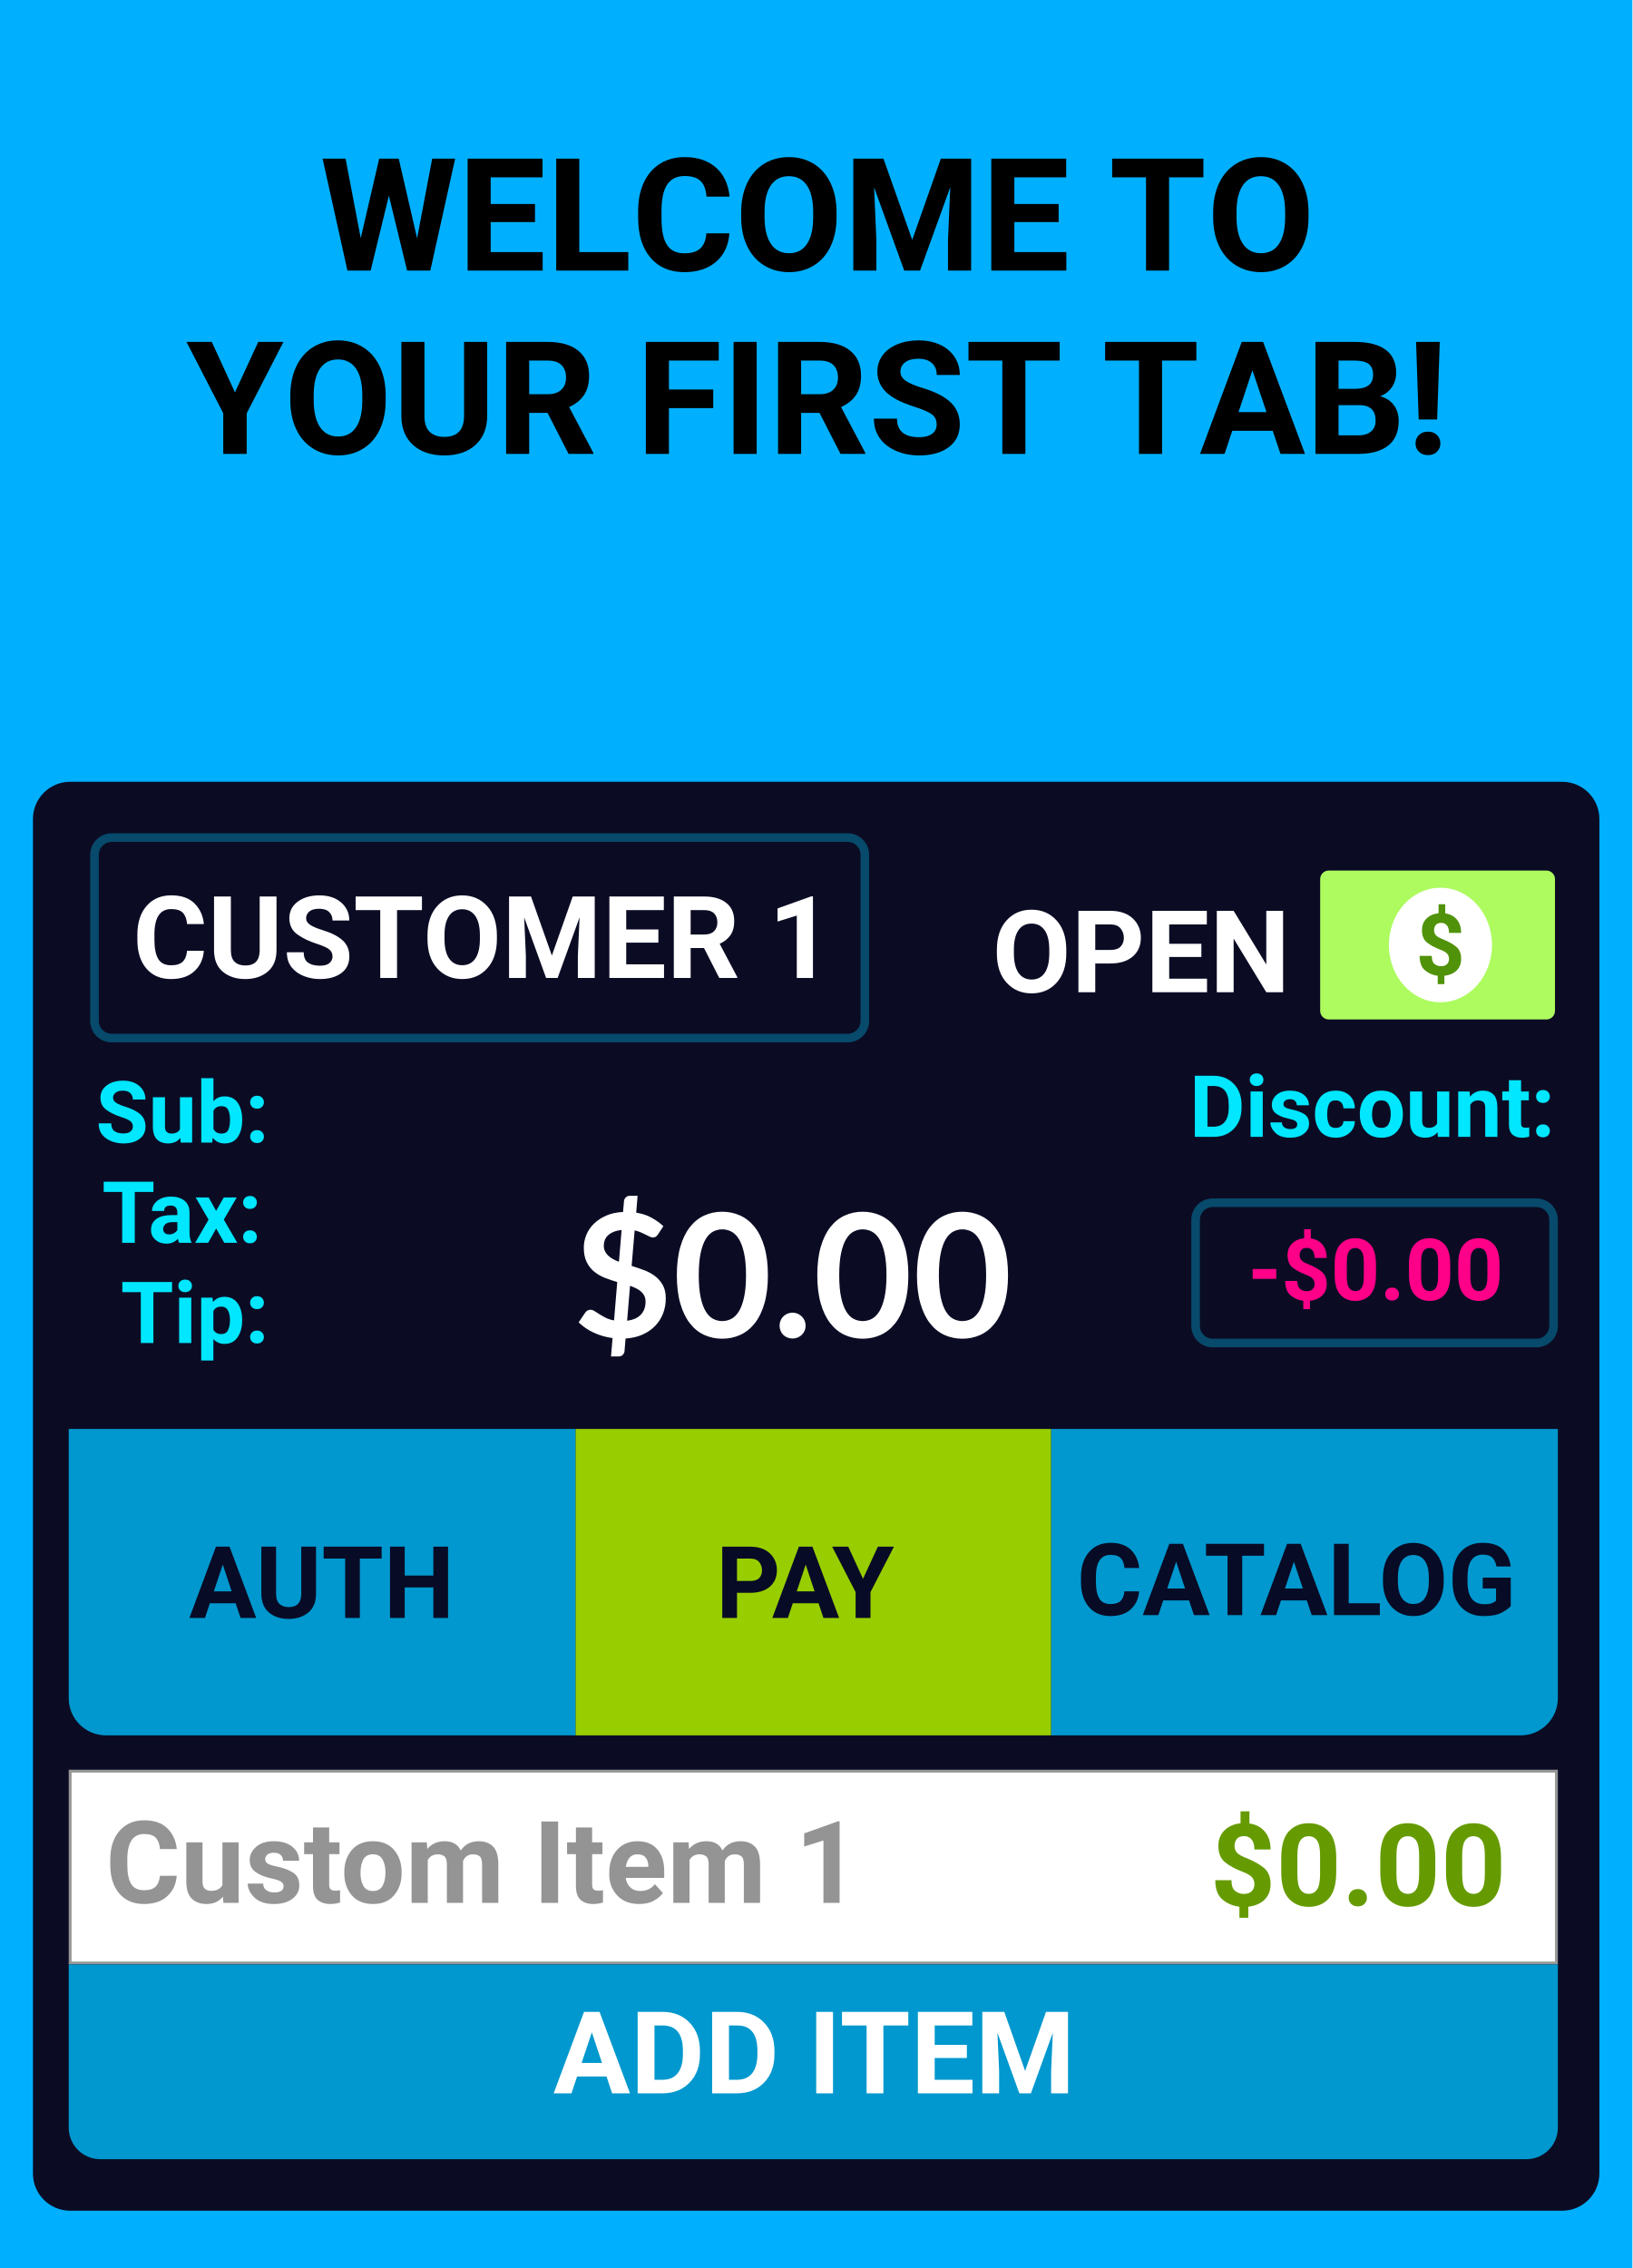
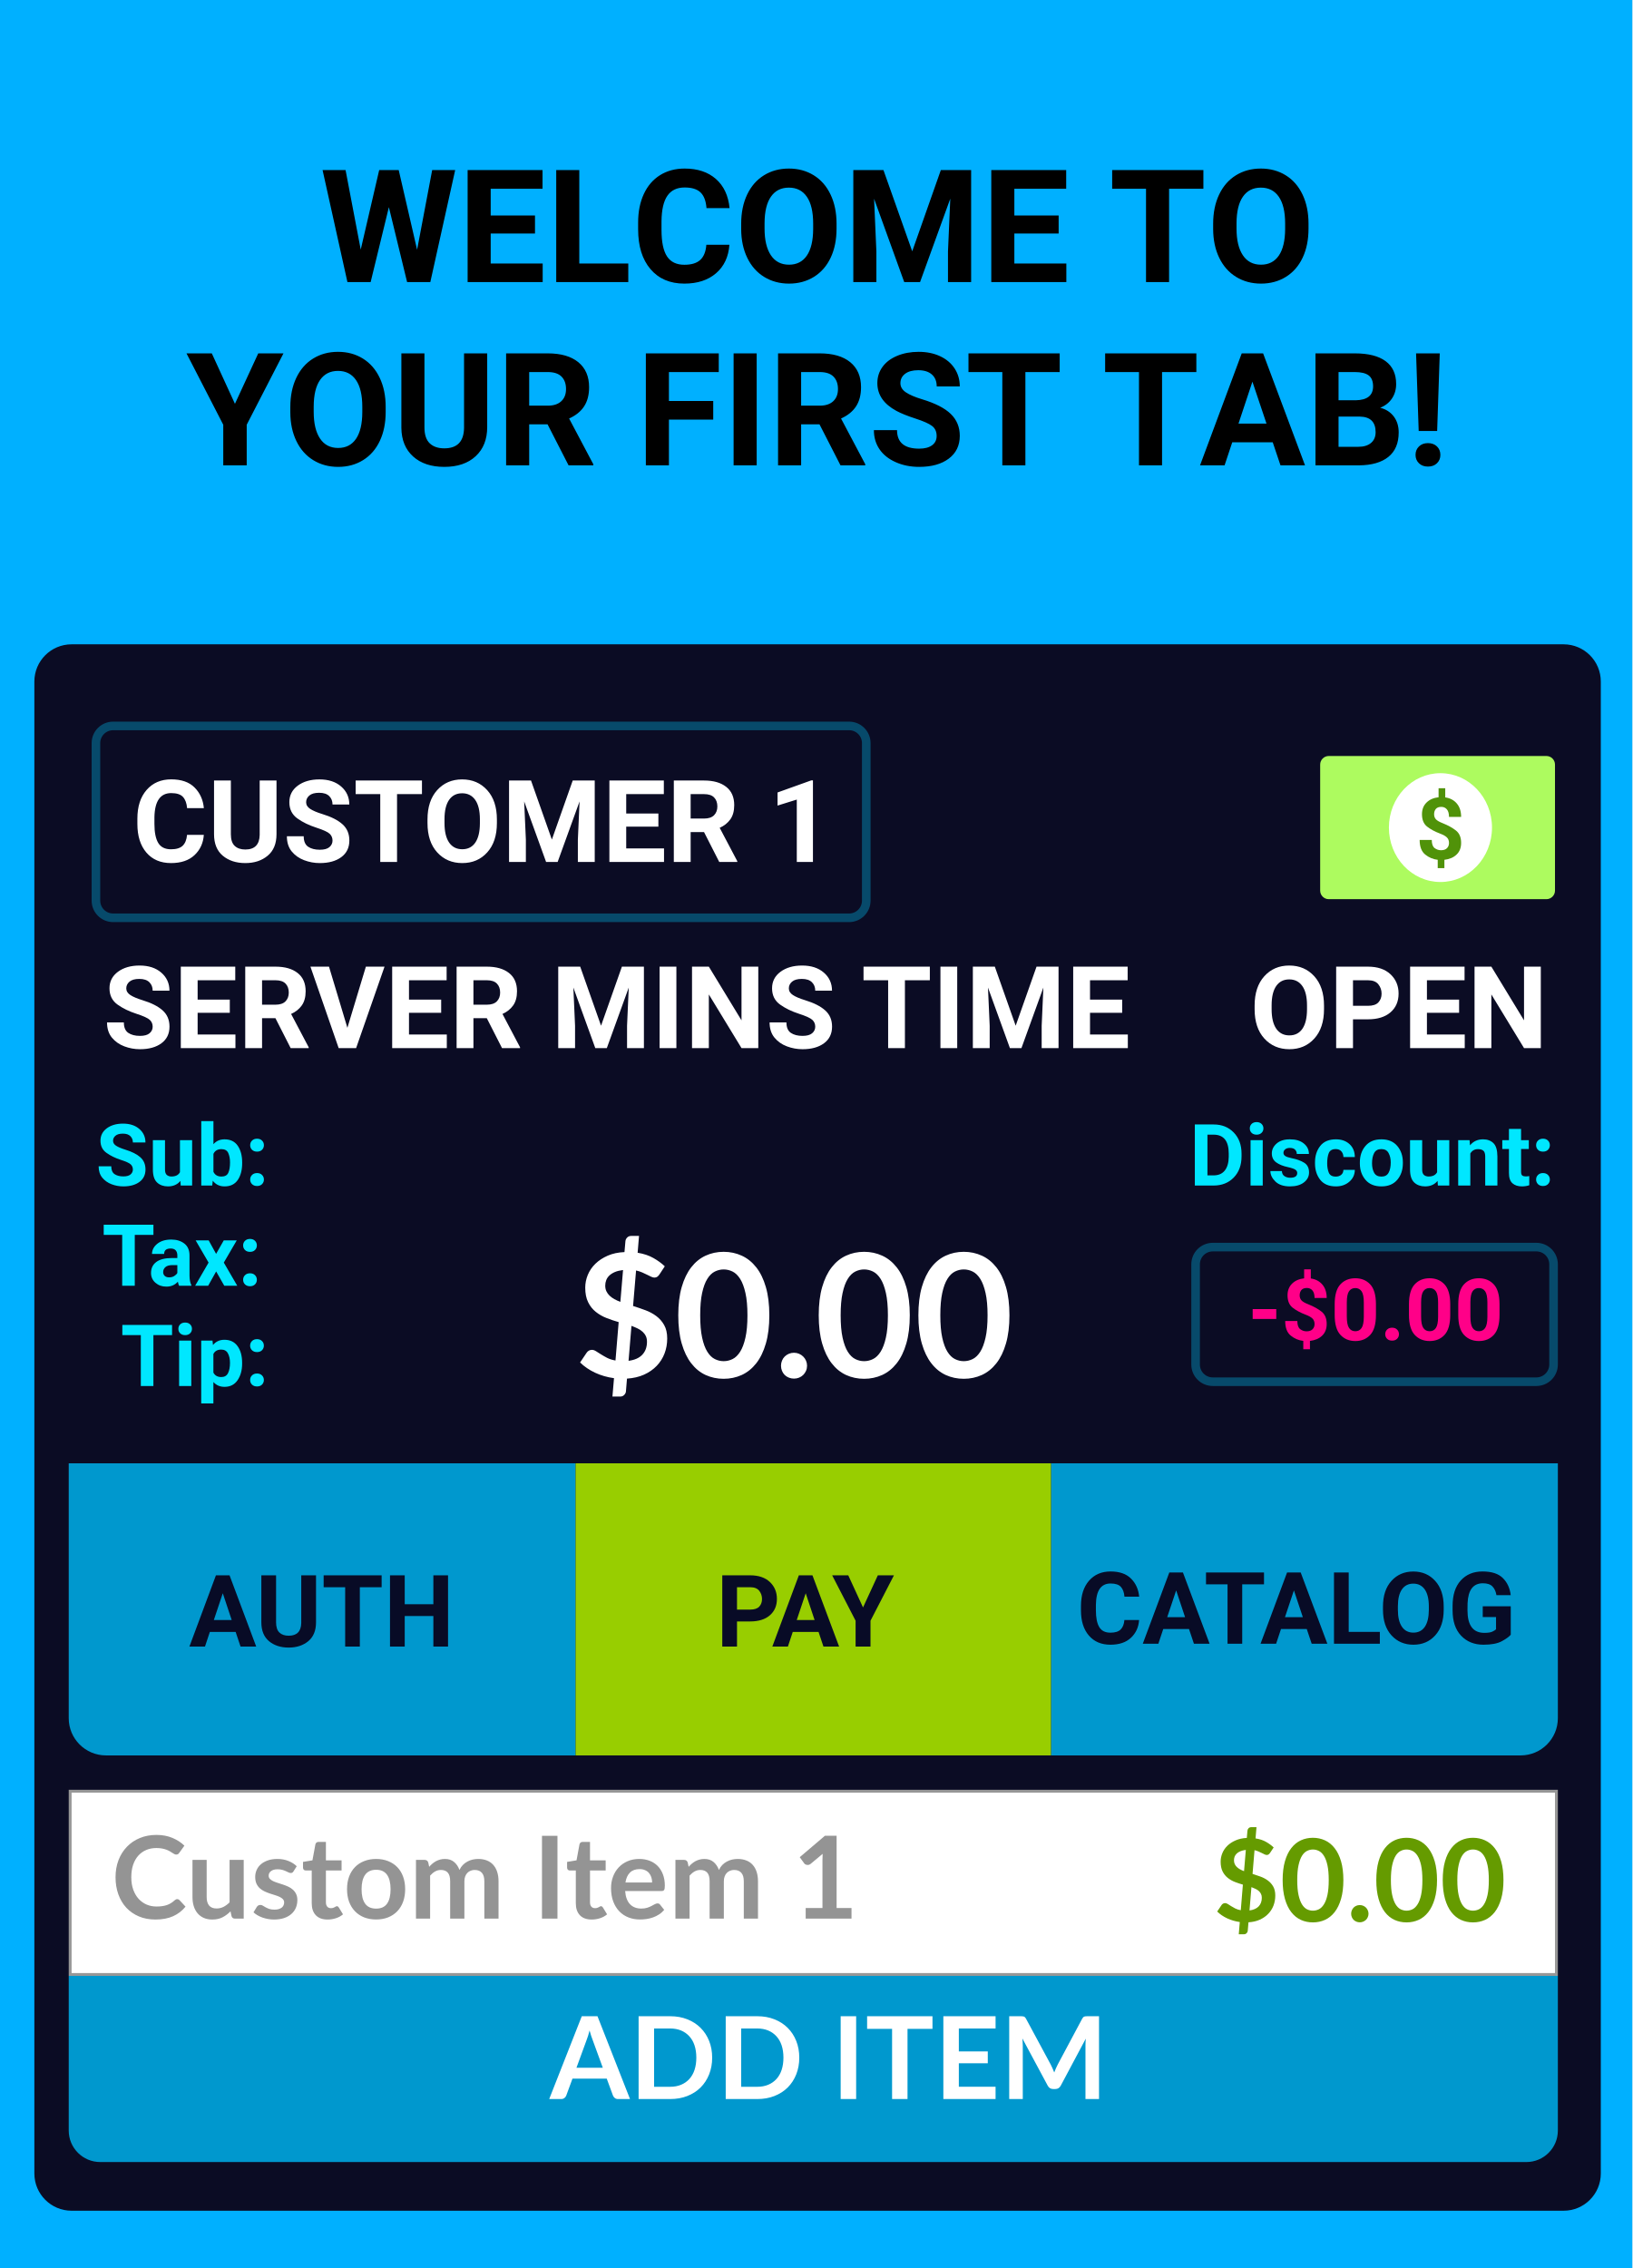
<svg xmlns="http://www.w3.org/2000/svg" width="570px" height="792px" viewBox="0 0 570 792" version="1.1">
  <g id="create_1_en-copy" stroke="none" stroke-width="1" fill="none" fill-rule="evenodd">
    <rect fill="#00B0FF" x="0" y="0" width="570" height="792" />
-     <path d="M145.65,83.221 L150.914,55.398 L158.944,55.398 L150.269,94.5 L142.159,94.5 L135.794,68.343 L129.429,94.5 L121.319,94.5 L112.645,55.398 L120.675,55.398 L125.965,83.167 L132.41,55.398 L139.232,55.398 L145.65,83.221 Z M186.82,77.554 L171.351,77.554 L171.351,88.028 L189.505,88.028 L189.505,94.5 L163.294,94.5 L163.294,55.398 L189.451,55.398 L189.451,61.924 L171.351,61.924 L171.351,71.243 L186.82,71.243 L186.82,77.554 Z M202.288,88.028 L219.395,88.028 L219.395,94.5 L194.232,94.5 L194.232,55.398 L202.288,55.398 L202.288,88.028 Z M254.71,81.475 C254.406,85.682 252.853,88.995 250.051,91.412 C247.249,93.829 243.556,95.037 238.973,95.037 C233.96,95.037 230.017,93.35 227.143,89.975 C224.27,86.6 222.833,81.967 222.833,76.077 L222.833,73.687 C222.833,69.927 223.495,66.615 224.82,63.75 C226.145,60.886 228.038,58.688 230.5,57.157 C232.962,55.627 235.822,54.861 239.08,54.861 C243.592,54.861 247.226,56.07 249.984,58.487 C252.741,60.904 254.334,64.297 254.764,68.665 L246.707,68.665 C246.51,66.141 245.808,64.31 244.599,63.173 C243.391,62.036 241.551,61.468 239.08,61.468 C236.395,61.468 234.385,62.43 233.051,64.355 C231.717,66.279 231.033,69.265 230.997,73.311 L230.997,76.265 C230.997,80.49 231.637,83.579 232.917,85.53 C234.197,87.482 236.216,88.458 238.973,88.458 C241.462,88.458 243.319,87.889 244.545,86.752 C245.772,85.615 246.475,83.856 246.654,81.475 L254.71,81.475 Z M292.12,75.835 C292.12,79.685 291.44,83.06 290.079,85.96 C288.718,88.86 286.771,91.098 284.238,92.674 C281.704,94.249 278.8,95.037 275.523,95.037 C272.283,95.037 269.391,94.258 266.849,92.701 C264.307,91.143 262.337,88.919 260.941,86.027 C259.544,83.136 258.837,79.81 258.819,76.05 L258.819,74.117 C258.819,70.267 259.513,66.879 260.9,63.952 C262.288,61.025 264.248,58.778 266.782,57.211 C269.315,55.645 272.211,54.861 275.469,54.861 C278.728,54.861 281.624,55.645 284.157,57.211 C286.691,58.778 288.651,61.025 290.039,63.952 C291.426,66.879 292.12,70.258 292.12,74.09 L292.12,75.835 Z M283.956,74.063 C283.956,69.963 283.222,66.848 281.754,64.717 C280.286,62.587 278.191,61.521 275.469,61.521 C272.766,61.521 270.68,62.573 269.212,64.677 C267.744,66.781 267.001,69.865 266.983,73.929 L266.983,75.835 C266.983,79.828 267.717,82.925 269.185,85.127 C270.653,87.33 272.766,88.431 275.523,88.431 C278.227,88.431 280.303,87.37 281.754,85.248 C283.204,83.127 283.938,80.034 283.956,75.97 L283.956,74.063 Z M308.502,55.398 L318.546,83.758 L328.536,55.398 L339.117,55.398 L339.117,94.5 L331.033,94.5 L331.033,83.812 L331.839,65.362 L321.285,94.5 L315.753,94.5 L305.225,65.389 L306.031,83.812 L306.031,94.5 L297.974,94.5 L297.974,55.398 L308.502,55.398 Z M369.678,77.554 L354.21,77.554 L354.21,88.028 L372.364,88.028 L372.364,94.5 L346.153,94.5 L346.153,55.398 L372.31,55.398 L372.31,61.924 L354.21,61.924 L354.21,71.243 L369.678,71.243 L369.678,77.554 Z M420.22,61.924 L408.243,61.924 L408.243,94.5 L400.186,94.5 L400.186,61.924 L388.37,61.924 L388.37,55.398 L420.22,55.398 L420.22,61.924 Z M456.932,75.835 C456.932,79.685 456.252,83.06 454.891,85.96 C453.53,88.86 451.583,91.098 449.05,92.674 C446.516,94.249 443.612,95.037 440.335,95.037 C437.095,95.037 434.203,94.258 431.661,92.701 C429.119,91.143 427.149,88.919 425.753,86.027 C424.356,83.136 423.649,79.81 423.631,76.05 L423.631,74.117 C423.631,70.267 424.325,66.879 425.712,63.952 C427.1,61.025 429.06,58.778 431.594,57.211 C434.127,55.645 437.023,54.861 440.281,54.861 C443.54,54.861 446.436,55.645 448.969,57.211 C451.503,58.778 453.463,61.025 454.851,63.952 C456.238,66.879 456.932,70.258 456.932,74.09 L456.932,75.835 Z M448.768,74.063 C448.768,69.963 448.034,66.848 446.566,64.717 C445.098,62.587 443.003,61.521 440.281,61.521 C437.578,61.521 435.492,62.573 434.024,64.677 C432.556,66.781 431.813,69.865 431.795,73.929 L431.795,75.835 C431.795,79.828 432.529,82.925 433.997,85.127 C435.465,87.33 437.578,88.431 440.335,88.431 C443.039,88.431 445.115,87.37 446.566,85.248 C448.016,83.127 448.75,80.034 448.768,75.97 L448.768,74.063 Z M82.043,137.016 L90.18,119.398 L98.989,119.398 L86.152,144.32 L86.152,158.5 L77.961,158.5 L77.961,144.32 L65.124,119.398 L73.959,119.398 L82.043,137.016 Z M134.68,139.835 C134.68,143.685 133.999,147.06 132.639,149.96 C131.278,152.86 129.331,155.098 126.798,156.674 C124.264,158.249 121.359,159.037 118.083,159.037 C114.842,159.037 111.951,158.258 109.409,156.701 C106.866,155.143 104.897,152.919 103.5,150.027 C102.104,147.136 101.397,143.81 101.379,140.05 L101.379,138.117 C101.379,134.267 102.073,130.879 103.46,127.952 C104.848,125.025 106.808,122.778 109.342,121.211 C111.875,119.645 114.771,118.861 118.029,118.861 C121.288,118.861 124.184,119.645 126.717,121.211 C129.25,122.778 131.211,125.025 132.598,127.952 C133.986,130.879 134.68,134.258 134.68,138.09 L134.68,139.835 Z M126.516,138.063 C126.516,133.963 125.782,130.848 124.313,128.717 C122.845,126.587 120.751,125.521 118.029,125.521 C115.326,125.521 113.24,126.573 111.772,128.677 C110.304,130.781 109.561,133.865 109.543,137.929 L109.543,139.835 C109.543,143.828 110.277,146.925 111.745,149.127 C113.213,151.33 115.326,152.431 118.083,152.431 C120.786,152.431 122.863,151.37 124.313,149.248 C125.764,147.127 126.498,144.034 126.516,139.97 L126.516,138.063 Z M170.129,119.398 L170.129,145.153 C170.129,149.432 168.791,152.816 166.114,155.304 C163.437,157.793 159.781,159.037 155.144,159.037 C150.578,159.037 146.953,157.829 144.267,155.412 C141.582,152.995 140.212,149.674 140.158,145.448 L140.158,119.398 L148.215,119.398 L148.215,145.207 C148.215,147.767 148.828,149.633 150.054,150.806 C151.281,151.979 152.977,152.565 155.144,152.565 C159.673,152.565 161.974,150.184 162.045,145.421 L162.045,119.398 L170.129,119.398 Z M191.21,144.186 L184.792,144.186 L184.792,158.5 L176.735,158.5 L176.735,119.398 L191.264,119.398 C195.883,119.398 199.446,120.428 201.953,122.487 C204.459,124.546 205.712,127.455 205.712,131.215 C205.712,133.882 205.135,136.107 203.98,137.888 C202.825,139.67 201.075,141.089 198.73,142.145 L207.189,158.124 L207.189,158.5 L198.542,158.5 L191.21,144.186 Z M184.792,137.66 L191.291,137.66 C193.314,137.66 194.881,137.145 195.991,136.116 C197.101,135.087 197.656,133.668 197.656,131.859 C197.656,130.015 197.132,128.565 196.085,127.509 C195.037,126.452 193.431,125.924 191.264,125.924 L184.792,125.924 L184.792,137.66 Z M249.057,142.521 L233.588,142.521 L233.588,158.5 L225.532,158.5 L225.532,119.398 L250.991,119.398 L250.991,125.924 L233.588,125.924 L233.588,136.022 L249.057,136.022 L249.057,142.521 Z M264.23,158.5 L256.174,158.5 L256.174,119.398 L264.23,119.398 L264.23,158.5 Z M286.171,144.186 L279.753,144.186 L279.753,158.5 L271.696,158.5 L271.696,119.398 L286.225,119.398 C290.844,119.398 294.407,120.428 296.914,122.487 C299.42,124.546 300.673,127.455 300.673,131.215 C300.673,133.882 300.096,136.107 298.941,137.888 C297.786,139.67 296.036,141.089 293.691,142.145 L302.15,158.124 L302.15,158.5 L293.503,158.5 L286.171,144.186 Z M279.753,137.66 L286.252,137.66 C288.275,137.66 289.842,137.145 290.952,136.116 C292.062,135.087 292.617,133.668 292.617,131.859 C292.617,130.015 292.093,128.565 291.046,127.509 C289.998,126.452 288.391,125.924 286.225,125.924 L279.753,125.924 L279.753,137.66 Z M327.072,148.241 C327.072,146.719 326.535,145.551 325.461,144.737 C324.387,143.922 322.453,143.063 319.66,142.158 C316.867,141.254 314.656,140.364 313.027,139.486 C308.587,137.087 306.367,133.856 306.367,129.792 C306.367,127.679 306.962,125.795 308.153,124.138 C309.343,122.482 311.053,121.189 313.282,120.258 C315.511,119.327 318.013,118.861 320.788,118.861 C323.581,118.861 326.07,119.367 328.254,120.379 C330.438,121.39 332.135,122.818 333.343,124.662 C334.552,126.506 335.156,128.601 335.156,130.946 L327.099,130.946 C327.099,129.156 326.535,127.764 325.407,126.77 C324.279,125.777 322.695,125.28 320.654,125.28 C318.684,125.28 317.154,125.696 316.062,126.529 C314.969,127.361 314.423,128.458 314.423,129.818 C314.423,131.09 315.063,132.155 316.344,133.014 C317.624,133.874 319.508,134.679 321.997,135.431 C326.58,136.81 329.919,138.52 332.014,140.561 C334.108,142.602 335.156,145.144 335.156,148.188 C335.156,151.571 333.876,154.225 331.315,156.15 C328.755,158.075 325.309,159.037 320.976,159.037 C317.968,159.037 315.229,158.487 312.758,157.385 C310.288,156.284 308.403,154.776 307.105,152.86 C305.807,150.945 305.158,148.725 305.158,146.2 L313.242,146.2 C313.242,150.515 315.82,152.672 320.976,152.672 C322.892,152.672 324.387,152.283 325.461,151.504 C326.535,150.725 327.072,149.638 327.072,148.241 Z M370.041,125.924 L358.063,125.924 L358.063,158.5 L350.007,158.5 L350.007,125.924 L338.19,125.924 L338.19,119.398 L370.041,119.398 L370.041,125.924 Z M417.763,125.924 L405.786,125.924 L405.786,158.5 L397.729,158.5 L397.729,125.924 L385.913,125.924 L385.913,119.398 L417.763,119.398 L417.763,125.924 Z M444.431,150.443 L430.305,150.443 L427.619,158.5 L419.052,158.5 L433.608,119.398 L441.074,119.398 L455.71,158.5 L447.143,158.5 L444.431,150.443 Z M432.48,143.917 L442.255,143.917 L437.341,129.281 L432.48,143.917 Z M459.362,158.5 L459.362,119.398 L473.059,119.398 C477.803,119.398 481.402,120.307 483.854,122.124 C486.307,123.941 487.534,126.605 487.534,130.114 C487.534,132.029 487.041,133.717 486.057,135.176 C485.072,136.635 483.702,137.705 481.948,138.385 C483.953,138.887 485.533,139.898 486.688,141.42 C487.843,142.942 488.42,144.804 488.42,147.006 C488.42,150.766 487.22,153.612 484.821,155.546 C482.422,157.48 479.003,158.464 474.562,158.5 L459.362,158.5 Z M467.419,141.474 L467.419,152.028 L474.321,152.028 C476.219,152.028 477.7,151.576 478.765,150.672 C479.831,149.767 480.363,148.519 480.363,146.925 C480.363,143.345 478.51,141.527 474.804,141.474 L467.419,141.474 Z M467.419,135.78 L473.381,135.78 C477.445,135.709 479.477,134.088 479.477,130.919 C479.477,129.147 478.962,127.871 477.933,127.093 C476.903,126.314 475.279,125.924 473.059,125.924 L467.419,125.924 L467.419,135.78 Z M501.848,146.496 L495.402,146.496 L494.489,119.398 L502.761,119.398 L501.848,146.496 Z M498.625,150.739 C499.932,150.739 500.984,151.124 501.781,151.894 C502.577,152.663 502.976,153.648 502.976,154.848 C502.976,156.029 502.577,157.005 501.781,157.775 C500.984,158.545 499.932,158.93 498.625,158.93 C497.336,158.93 496.293,158.545 495.496,157.775 C494.7,157.005 494.301,156.029 494.301,154.848 C494.301,153.666 494.7,152.686 495.496,151.907 C496.293,151.128 497.336,150.739 498.625,150.739 Z" id="WELCOME-TO-YOUR-FIRS" fill="#000000" />
-     <g id="Group-3" transform="translate(11, 273)">
-       <rect id="Rectangle" fill="#0B0C24" x="0.5" y="0" width="547" height="499" rx="13" />
-       <path d="M13,226 L190,226 L190,333 L26,333 C18.82,333 13,327.18 13,320 L13,226 Z" id="Rectangle" fill="#0098CE" />
-       <path d="M356,226 L533,226 L533,333 L369,333 C361.82,333 356,327.18 356,320 L356,226 Z" id="Rectangle" fill="#0098CE" transform="translate(444.5, 279.5) scale(-1, 1) translate(-444.5, -279.5) " />
-       <rect id="Rectangle" stroke="#979797" fill="#FFFFFF" x="13.5" y="345.5" width="519" height="67" />
-       <path d="M13,413 L533,413 L533,470 C533,476.075 528.075,481 522,481 L24,481 C17.925,481 13,476.075 13,470 L13,413 Z" id="Rectangle" fill="#0098CE" />
-       <text id="ADD-ITEM" font-family="Roboto-Bold, Roboto" font-size="40" font-weight="bold" fill="#FFFFFF">
-         <tspan x="182.188" y="458">ADD ITEM</tspan>
+     <path d="M145.65,87.221 L150.914,59.398 L158.944,59.398 L150.269,98.5 L142.159,98.5 L135.794,72.343 L129.429,98.5 L121.319,98.5 L112.645,59.398 L120.675,59.398 L125.965,87.167 L132.41,59.398 L139.232,59.398 L145.65,87.221 Z M186.82,81.554 L171.351,81.554 L171.351,92.028 L189.505,92.028 L189.505,98.5 L163.294,98.5 L163.294,59.398 L189.451,59.398 L189.451,65.924 L171.351,65.924 L171.351,75.243 L186.82,75.243 L186.82,81.554 Z M202.288,92.028 L219.395,92.028 L219.395,98.5 L194.232,98.5 L194.232,59.398 L202.288,59.398 L202.288,92.028 Z M254.71,85.475 C254.406,89.682 252.853,92.995 250.051,95.412 C247.249,97.829 243.556,99.037 238.973,99.037 C233.96,99.037 230.017,97.35 227.143,93.975 C224.27,90.6 222.833,85.967 222.833,80.077 L222.833,77.687 C222.833,73.927 223.495,70.615 224.82,67.75 C226.145,64.886 228.038,62.688 230.5,61.157 C232.962,59.627 235.822,58.861 239.08,58.861 C243.592,58.861 247.226,60.07 249.984,62.487 C252.741,64.904 254.334,68.297 254.764,72.665 L246.707,72.665 C246.51,70.141 245.808,68.31 244.599,67.173 C243.391,66.036 241.551,65.468 239.08,65.468 C236.395,65.468 234.385,66.43 233.051,68.355 C231.717,70.279 231.033,73.265 230.997,77.311 L230.997,80.265 C230.997,84.49 231.637,87.579 232.917,89.53 C234.197,91.482 236.216,92.458 238.973,92.458 C241.462,92.458 243.319,91.889 244.545,90.752 C245.772,89.615 246.475,87.856 246.654,85.475 L254.71,85.475 Z M292.12,79.835 C292.12,83.685 291.44,87.06 290.079,89.96 C288.718,92.86 286.771,95.098 284.238,96.674 C281.704,98.249 278.8,99.037 275.523,99.037 C272.283,99.037 269.391,98.258 266.849,96.701 C264.307,95.143 262.337,92.919 260.941,90.027 C259.544,87.136 258.837,83.81 258.819,80.05 L258.819,78.117 C258.819,74.267 259.513,70.879 260.9,67.952 C262.288,65.025 264.248,62.778 266.782,61.211 C269.315,59.645 272.211,58.861 275.469,58.861 C278.728,58.861 281.624,59.645 284.157,61.211 C286.691,62.778 288.651,65.025 290.039,67.952 C291.426,70.879 292.12,74.258 292.12,78.09 L292.12,79.835 Z M283.956,78.063 C283.956,73.963 283.222,70.848 281.754,68.717 C280.286,66.587 278.191,65.521 275.469,65.521 C272.766,65.521 270.68,66.573 269.212,68.677 C267.744,70.781 267.001,73.865 266.983,77.929 L266.983,79.835 C266.983,83.828 267.717,86.925 269.185,89.127 C270.653,91.33 272.766,92.431 275.523,92.431 C278.227,92.431 280.303,91.37 281.754,89.248 C283.204,87.127 283.938,84.034 283.956,79.97 L283.956,78.063 Z M308.502,59.398 L318.546,87.758 L328.536,59.398 L339.117,59.398 L339.117,98.5 L331.033,98.5 L331.033,87.812 L331.839,69.362 L321.285,98.5 L315.753,98.5 L305.225,69.389 L306.031,87.812 L306.031,98.5 L297.974,98.5 L297.974,59.398 L308.502,59.398 Z M369.678,81.554 L354.21,81.554 L354.21,92.028 L372.364,92.028 L372.364,98.5 L346.153,98.5 L346.153,59.398 L372.31,59.398 L372.31,65.924 L354.21,65.924 L354.21,75.243 L369.678,75.243 L369.678,81.554 Z M420.22,65.924 L408.243,65.924 L408.243,98.5 L400.186,98.5 L400.186,65.924 L388.37,65.924 L388.37,59.398 L420.22,59.398 L420.22,65.924 Z M456.932,79.835 C456.932,83.685 456.252,87.06 454.891,89.96 C453.53,92.86 451.583,95.098 449.05,96.674 C446.516,98.249 443.612,99.037 440.335,99.037 C437.095,99.037 434.203,98.258 431.661,96.701 C429.119,95.143 427.149,92.919 425.753,90.027 C424.356,87.136 423.649,83.81 423.631,80.05 L423.631,78.117 C423.631,74.267 424.325,70.879 425.712,67.952 C427.1,65.025 429.06,62.778 431.594,61.211 C434.127,59.645 437.023,58.861 440.281,58.861 C443.54,58.861 446.436,59.645 448.969,61.211 C451.503,62.778 453.463,65.025 454.851,67.952 C456.238,70.879 456.932,74.258 456.932,78.09 L456.932,79.835 Z M448.768,78.063 C448.768,73.963 448.034,70.848 446.566,68.717 C445.098,66.587 443.003,65.521 440.281,65.521 C437.578,65.521 435.492,66.573 434.024,68.677 C432.556,70.781 431.813,73.865 431.795,77.929 L431.795,79.835 C431.795,83.828 432.529,86.925 433.997,89.127 C435.465,91.33 437.578,92.431 440.335,92.431 C443.039,92.431 445.115,91.37 446.566,89.248 C448.016,87.127 448.75,84.034 448.768,79.97 L448.768,78.063 Z M82.043,141.016 L90.18,123.398 L98.989,123.398 L86.152,148.32 L86.152,162.5 L77.961,162.5 L77.961,148.32 L65.124,123.398 L73.959,123.398 L82.043,141.016 Z M134.68,143.835 C134.68,147.685 133.999,151.06 132.639,153.96 C131.278,156.86 129.331,159.098 126.798,160.674 C124.264,162.249 121.359,163.037 118.083,163.037 C114.842,163.037 111.951,162.258 109.409,160.701 C106.866,159.143 104.897,156.919 103.5,154.027 C102.104,151.136 101.397,147.81 101.379,144.05 L101.379,142.117 C101.379,138.267 102.073,134.879 103.46,131.952 C104.848,129.025 106.808,126.778 109.342,125.211 C111.875,123.645 114.771,122.861 118.029,122.861 C121.288,122.861 124.184,123.645 126.717,125.211 C129.25,126.778 131.211,129.025 132.598,131.952 C133.986,134.879 134.68,138.258 134.68,142.09 L134.68,143.835 Z M126.516,142.063 C126.516,137.963 125.782,134.848 124.313,132.717 C122.845,130.587 120.751,129.521 118.029,129.521 C115.326,129.521 113.24,130.573 111.772,132.677 C110.304,134.781 109.561,137.865 109.543,141.929 L109.543,143.835 C109.543,147.828 110.277,150.925 111.745,153.127 C113.213,155.33 115.326,156.431 118.083,156.431 C120.786,156.431 122.863,155.37 124.313,153.248 C125.764,151.127 126.498,148.034 126.516,143.97 L126.516,142.063 Z M170.129,123.398 L170.129,149.153 C170.129,153.432 168.791,156.816 166.114,159.304 C163.437,161.793 159.781,163.037 155.144,163.037 C150.578,163.037 146.953,161.829 144.267,159.412 C141.582,156.995 140.212,153.674 140.158,149.448 L140.158,123.398 L148.215,123.398 L148.215,149.207 C148.215,151.767 148.828,153.633 150.054,154.806 C151.281,155.979 152.977,156.565 155.144,156.565 C159.673,156.565 161.974,154.184 162.045,149.421 L162.045,123.398 L170.129,123.398 Z M191.21,148.186 L184.792,148.186 L184.792,162.5 L176.735,162.5 L176.735,123.398 L191.264,123.398 C195.883,123.398 199.446,124.428 201.953,126.487 C204.459,128.546 205.712,131.455 205.712,135.215 C205.712,137.882 205.135,140.107 203.98,141.888 C202.825,143.67 201.075,145.089 198.73,146.145 L207.189,162.124 L207.189,162.5 L198.542,162.5 L191.21,148.186 Z M184.792,141.66 L191.291,141.66 C193.314,141.66 194.881,141.145 195.991,140.116 C197.101,139.087 197.656,137.668 197.656,135.859 C197.656,134.015 197.132,132.565 196.085,131.509 C195.037,130.452 193.431,129.924 191.264,129.924 L184.792,129.924 L184.792,141.66 Z M249.057,146.521 L233.588,146.521 L233.588,162.5 L225.532,162.5 L225.532,123.398 L250.991,123.398 L250.991,129.924 L233.588,129.924 L233.588,140.022 L249.057,140.022 L249.057,146.521 Z M264.23,162.5 L256.174,162.5 L256.174,123.398 L264.23,123.398 L264.23,162.5 Z M286.171,148.186 L279.753,148.186 L279.753,162.5 L271.696,162.5 L271.696,123.398 L286.225,123.398 C290.844,123.398 294.407,124.428 296.914,126.487 C299.42,128.546 300.673,131.455 300.673,135.215 C300.673,137.882 300.096,140.107 298.941,141.888 C297.786,143.67 296.036,145.089 293.691,146.145 L302.15,162.124 L302.15,162.5 L293.503,162.5 L286.171,148.186 Z M279.753,141.66 L286.252,141.66 C288.275,141.66 289.842,141.145 290.952,140.116 C292.062,139.087 292.617,137.668 292.617,135.859 C292.617,134.015 292.093,132.565 291.046,131.509 C289.998,130.452 288.391,129.924 286.225,129.924 L279.753,129.924 L279.753,141.66 Z M327.072,152.241 C327.072,150.719 326.535,149.551 325.461,148.737 C324.387,147.922 322.453,147.063 319.66,146.158 C316.867,145.254 314.656,144.364 313.027,143.486 C308.587,141.087 306.367,137.856 306.367,133.792 C306.367,131.679 306.962,129.795 308.153,128.138 C309.343,126.482 311.053,125.189 313.282,124.258 C315.511,123.327 318.013,122.861 320.788,122.861 C323.581,122.861 326.07,123.367 328.254,124.379 C330.438,125.39 332.135,126.818 333.343,128.662 C334.552,130.506 335.156,132.601 335.156,134.946 L327.099,134.946 C327.099,133.156 326.535,131.764 325.407,130.77 C324.279,129.777 322.695,129.28 320.654,129.28 C318.684,129.28 317.154,129.696 316.062,130.529 C314.969,131.361 314.423,132.458 314.423,133.818 C314.423,135.09 315.063,136.155 316.344,137.014 C317.624,137.874 319.508,138.679 321.997,139.431 C326.58,140.81 329.919,142.52 332.014,144.561 C334.108,146.602 335.156,149.144 335.156,152.188 C335.156,155.571 333.876,158.225 331.315,160.15 C328.755,162.075 325.309,163.037 320.976,163.037 C317.968,163.037 315.229,162.487 312.758,161.385 C310.288,160.284 308.403,158.776 307.105,156.86 C305.807,154.945 305.158,152.725 305.158,150.2 L313.242,150.2 C313.242,154.515 315.82,156.672 320.976,156.672 C322.892,156.672 324.387,156.283 325.461,155.504 C326.535,154.725 327.072,153.638 327.072,152.241 Z M370.041,129.924 L358.063,129.924 L358.063,162.5 L350.007,162.5 L350.007,129.924 L338.19,129.924 L338.19,123.398 L370.041,123.398 L370.041,129.924 Z M417.763,129.924 L405.786,129.924 L405.786,162.5 L397.729,162.5 L397.729,129.924 L385.913,129.924 L385.913,123.398 L417.763,123.398 L417.763,129.924 Z M444.431,154.443 L430.305,154.443 L427.619,162.5 L419.052,162.5 L433.608,123.398 L441.074,123.398 L455.71,162.5 L447.143,162.5 L444.431,154.443 Z M432.48,147.917 L442.255,147.917 L437.341,133.281 L432.48,147.917 Z M459.362,162.5 L459.362,123.398 L473.059,123.398 C477.803,123.398 481.402,124.307 483.854,126.124 C486.307,127.941 487.534,130.605 487.534,134.114 C487.534,136.029 487.041,137.717 486.057,139.176 C485.072,140.635 483.702,141.705 481.948,142.385 C483.953,142.887 485.533,143.898 486.688,145.42 C487.843,146.942 488.42,148.804 488.42,151.006 C488.42,154.766 487.22,157.612 484.821,159.546 C482.422,161.48 479.003,162.464 474.562,162.5 L459.362,162.5 Z M467.419,145.474 L467.419,156.028 L474.321,156.028 C476.219,156.028 477.7,155.576 478.765,154.672 C479.831,153.767 480.363,152.519 480.363,150.925 C480.363,147.345 478.51,145.527 474.804,145.474 L467.419,145.474 Z M467.419,139.78 L473.381,139.78 C477.445,139.709 479.477,138.088 479.477,134.919 C479.477,133.147 478.962,131.871 477.933,131.093 C476.903,130.314 475.279,129.924 473.059,129.924 L467.419,129.924 L467.419,139.78 Z M501.848,150.496 L495.402,150.496 L494.489,123.398 L502.761,123.398 L501.848,150.496 Z M498.625,154.739 C499.932,154.739 500.984,155.124 501.781,155.894 C502.577,156.663 502.976,157.648 502.976,158.848 C502.976,160.029 502.577,161.005 501.781,161.775 C500.984,162.545 499.932,162.93 498.625,162.93 C497.336,162.93 496.293,162.545 495.496,161.775 C494.7,161.005 494.301,160.029 494.301,158.848 C494.301,157.666 494.7,156.686 495.496,155.907 C496.293,155.128 497.336,154.739 498.625,154.739 Z" id="WELCOME-TO-YOUR-FIRS" fill="#000000" />
+     <g id="Group-3" transform="translate(12, 225)">
+       <rect id="Rectangle" fill="#0B0C24" x="0" y="0" width="547" height="547" rx="13" />
+       <path d="M12,286 L189,286 L189,388 L25,388 C17.82,388 12,382.18 12,375 L12,286 Z" id="Rectangle" fill="#0098CE" />
+       <path d="M355,286 L532,286 L532,388 L368,388 C360.82,388 355,382.18 355,375 L355,286 Z" id="Rectangle" fill="#0098CE" transform="translate(443.5, 337) scale(-1, 1) translate(-443.5, -337) " />
+       <rect id="Rectangle" stroke="#979797" fill="#FFFFFF" x="12.5" y="400.5" width="519" height="64" />
+       <path d="M12,465 L532,465 L532,519 C532,525.075 527.075,530 521,530 L23,530 C16.925,530 12,525.075 12,519 L12,465 Z" id="Rectangle" fill="#0098CE" />
+       <text id="ADD-ITEM" font-family="Lato-Bold, Lato" font-size="40" font-weight="bold" fill="#FFFFFF">
+         <tspan x="180" y="508">ADD ITEM</tspan>
      </text>
      <text id="-$0.00" font-family="Roboto-Bold, Roboto" font-size="30" font-weight="bold" fill="#FF0088">
-         <tspan x="424.806" y="181">-$0.00</tspan>
+         <tspan x="423.806" y="243">-$0.00</tspan>
      </text>
      <text id="Discount:" font-family="Roboto-Bold, Roboto" font-size="30" font-weight="bold" fill="#00E7FF">
-         <tspan x="404.324" y="124">Discount:</tspan>
+         <tspan x="403.324" y="189">Discount:</tspan>
      </text>
      <text id="Sub:-Tax:-Tip:" font-family="Roboto-Bold, Roboto" font-size="30" font-weight="bold" fill="#00E7FF">
-         <tspan x="22.414" y="126">Sub:</tspan>
-         <tspan x="24.626" y="161">Tax:</tspan>
-         <tspan x="31.13" y="196">Tip:</tspan>
+         <tspan x="21.414" y="189">Sub:</tspan>
+         <tspan x="23.626" y="224">Tax:</tspan>
+         <tspan x="30.13" y="259">Tip:</tspan>
      </text>
-       <text id="$0.00" font-family="Roboto-Bold, Roboto" font-size="40" font-weight="bold" fill="#659B00">
-         <tspan x="411.582" y="392.5">$0.00</tspan>
+       <text id="$0.00" font-family="Lato-Bold, Lato" font-size="40" font-weight="bold" fill="#659B00">
+         <tspan x="411.7" y="446">$0.00</tspan>
      </text>
      <text id="CUSTOMER-1" font-family="Roboto-Bold, Roboto" font-size="40" font-weight="bold" fill="#FFFFFF">
-         <tspan x="35.285" y="68.5">CUSTOMER 1</tspan>
+         <tspan x="34.285" y="76">CUSTOMER 1</tspan>
      </text>
-       <rect id="Rectangle" stroke-opacity="0.329" stroke="#00C9FE" stroke-width="3" x="22" y="19.5" width="269" height="70" rx="6" />
-       <rect id="Rectangle" stroke-opacity="0.329" stroke="#00C9FE" stroke-width="3" x="406.5" y="147" width="125" height="49" rx="6" />
+       <rect id="Rectangle" stroke-opacity="0.329" stroke="#00C9FE" stroke-width="3" x="21.5" y="28.5" width="269" height="67" rx="6" />
+       <rect id="Rectangle" stroke-opacity="0.329" stroke="#00C9FE" stroke-width="3" x="405.5" y="210.5" width="125" height="47" rx="6" />
      <text id="$0.00" font-family="Lato-Bold, Lato" font-size="60" font-weight="bold" fill="#FFFFFF">
-         <tspan x="189.05" y="194">$0.00</tspan>
+         <tspan x="188.55" y="256">$0.00</tspan>
      </text>
      <text id="OPEN" font-family="Roboto-Bold, Roboto" font-size="40" font-weight="bold" fill="#FFFFFF">
-         <tspan x="335.42" y="73.5">OPEN</tspan>
+         <tspan x="424.42" y="141">OPEN</tspan>
      </text>
-       <rect id="Rectangle" fill="#ADFB5F" x="450" y="31" width="82" height="52" rx="3" />
-       <ellipse id="Oval" fill="#FFFFFF" cx="492" cy="57" rx="18" ry="20" />
+       <text id="SERVER-MINS-TIME" font-family="Roboto-Bold, Roboto" font-size="40" font-weight="bold" fill="#FFFFFF">
+         <tspan x="24" y="141">SERVER MINS TIME</tspan>
+       </text>
+       <rect id="Rectangle" fill="#ADFB5F" x="449" y="39" width="82" height="50" rx="3" />
+       <ellipse id="Oval" fill="#FFFFFF" cx="491" cy="64" rx="18" ry="19" />
      <text id="$" font-family="Roboto-Bold, Roboto" font-size="30" font-weight="bold" fill="#509209">
-         <tspan x="483.394" y="67.5">$</tspan>
+         <tspan x="482.394" y="75">$</tspan>
      </text>
-       <text id="Custom-Item-1" font-family="Roboto-Bold, Roboto" font-size="40" font-weight="bold" fill="#949494">
-         <tspan x="25.82" y="391.5">Custom Item 1</tspan>
+       <text id="Custom-Item-1" font-family="Lato-Bold, Lato" font-size="40" font-weight="bold" fill="#949494">
+         <tspan x="26.8" y="445">Custom Item 1</tspan>
      </text>
-       <rect id="Rectangle" fill="#98CE00" x="190" y="226" width="166" height="107" />
+       <rect id="Rectangle" fill="#98CE00" x="189" y="286" width="166" height="102" />
      <text id="AUTH" font-family="Roboto-Black, Roboto" font-size="35" font-weight="700" fill="#080B26">
-         <tspan x="55" y="292">AUTH</tspan>
+         <tspan x="54" y="350">AUTH</tspan>
      </text>
      <text id="PAY" font-family="Roboto-Black, Roboto" font-size="35" font-weight="700" fill="#080B26">
-         <tspan x="239" y="292">PAY</tspan>
+         <tspan x="238" y="350">PAY</tspan>
      </text>
      <text id="CATALOG" font-family="Roboto-Black, Roboto" font-size="35" font-weight="700" fill="#080B26">
-         <tspan x="365" y="291">CATALOG</tspan>
+         <tspan x="364" y="349">CATALOG</tspan>
      </text>
    </g>
  </g>
</svg>
